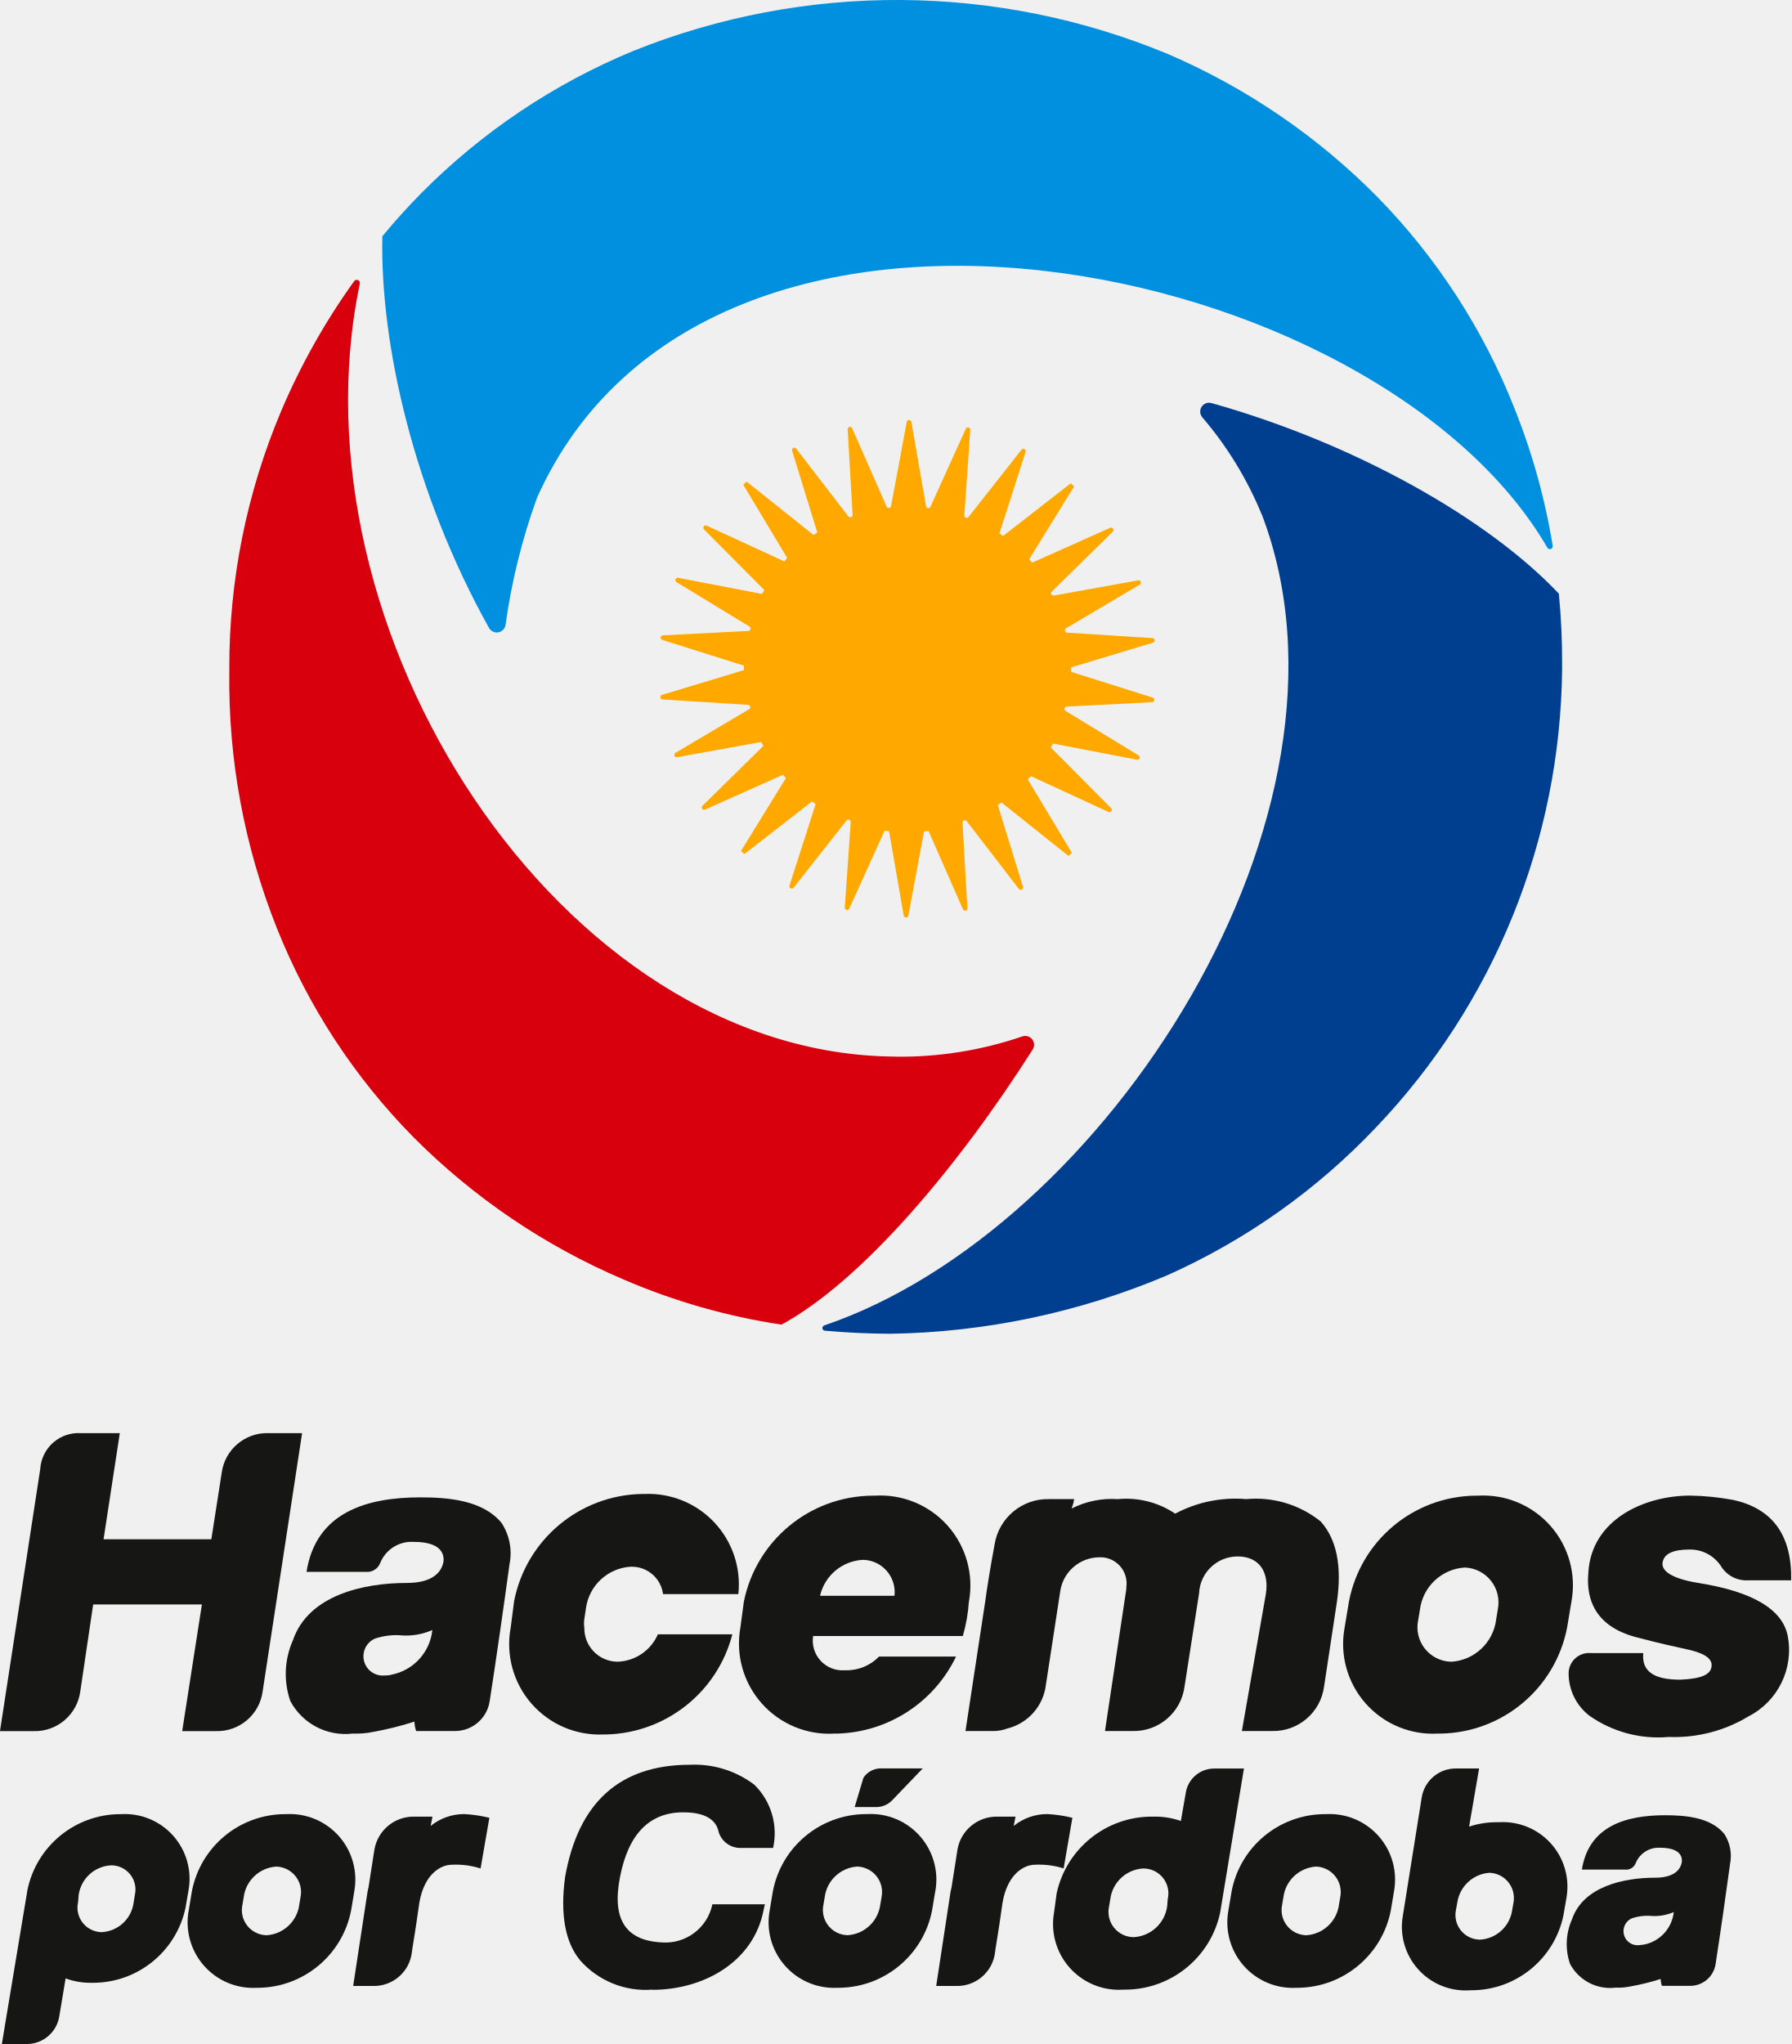
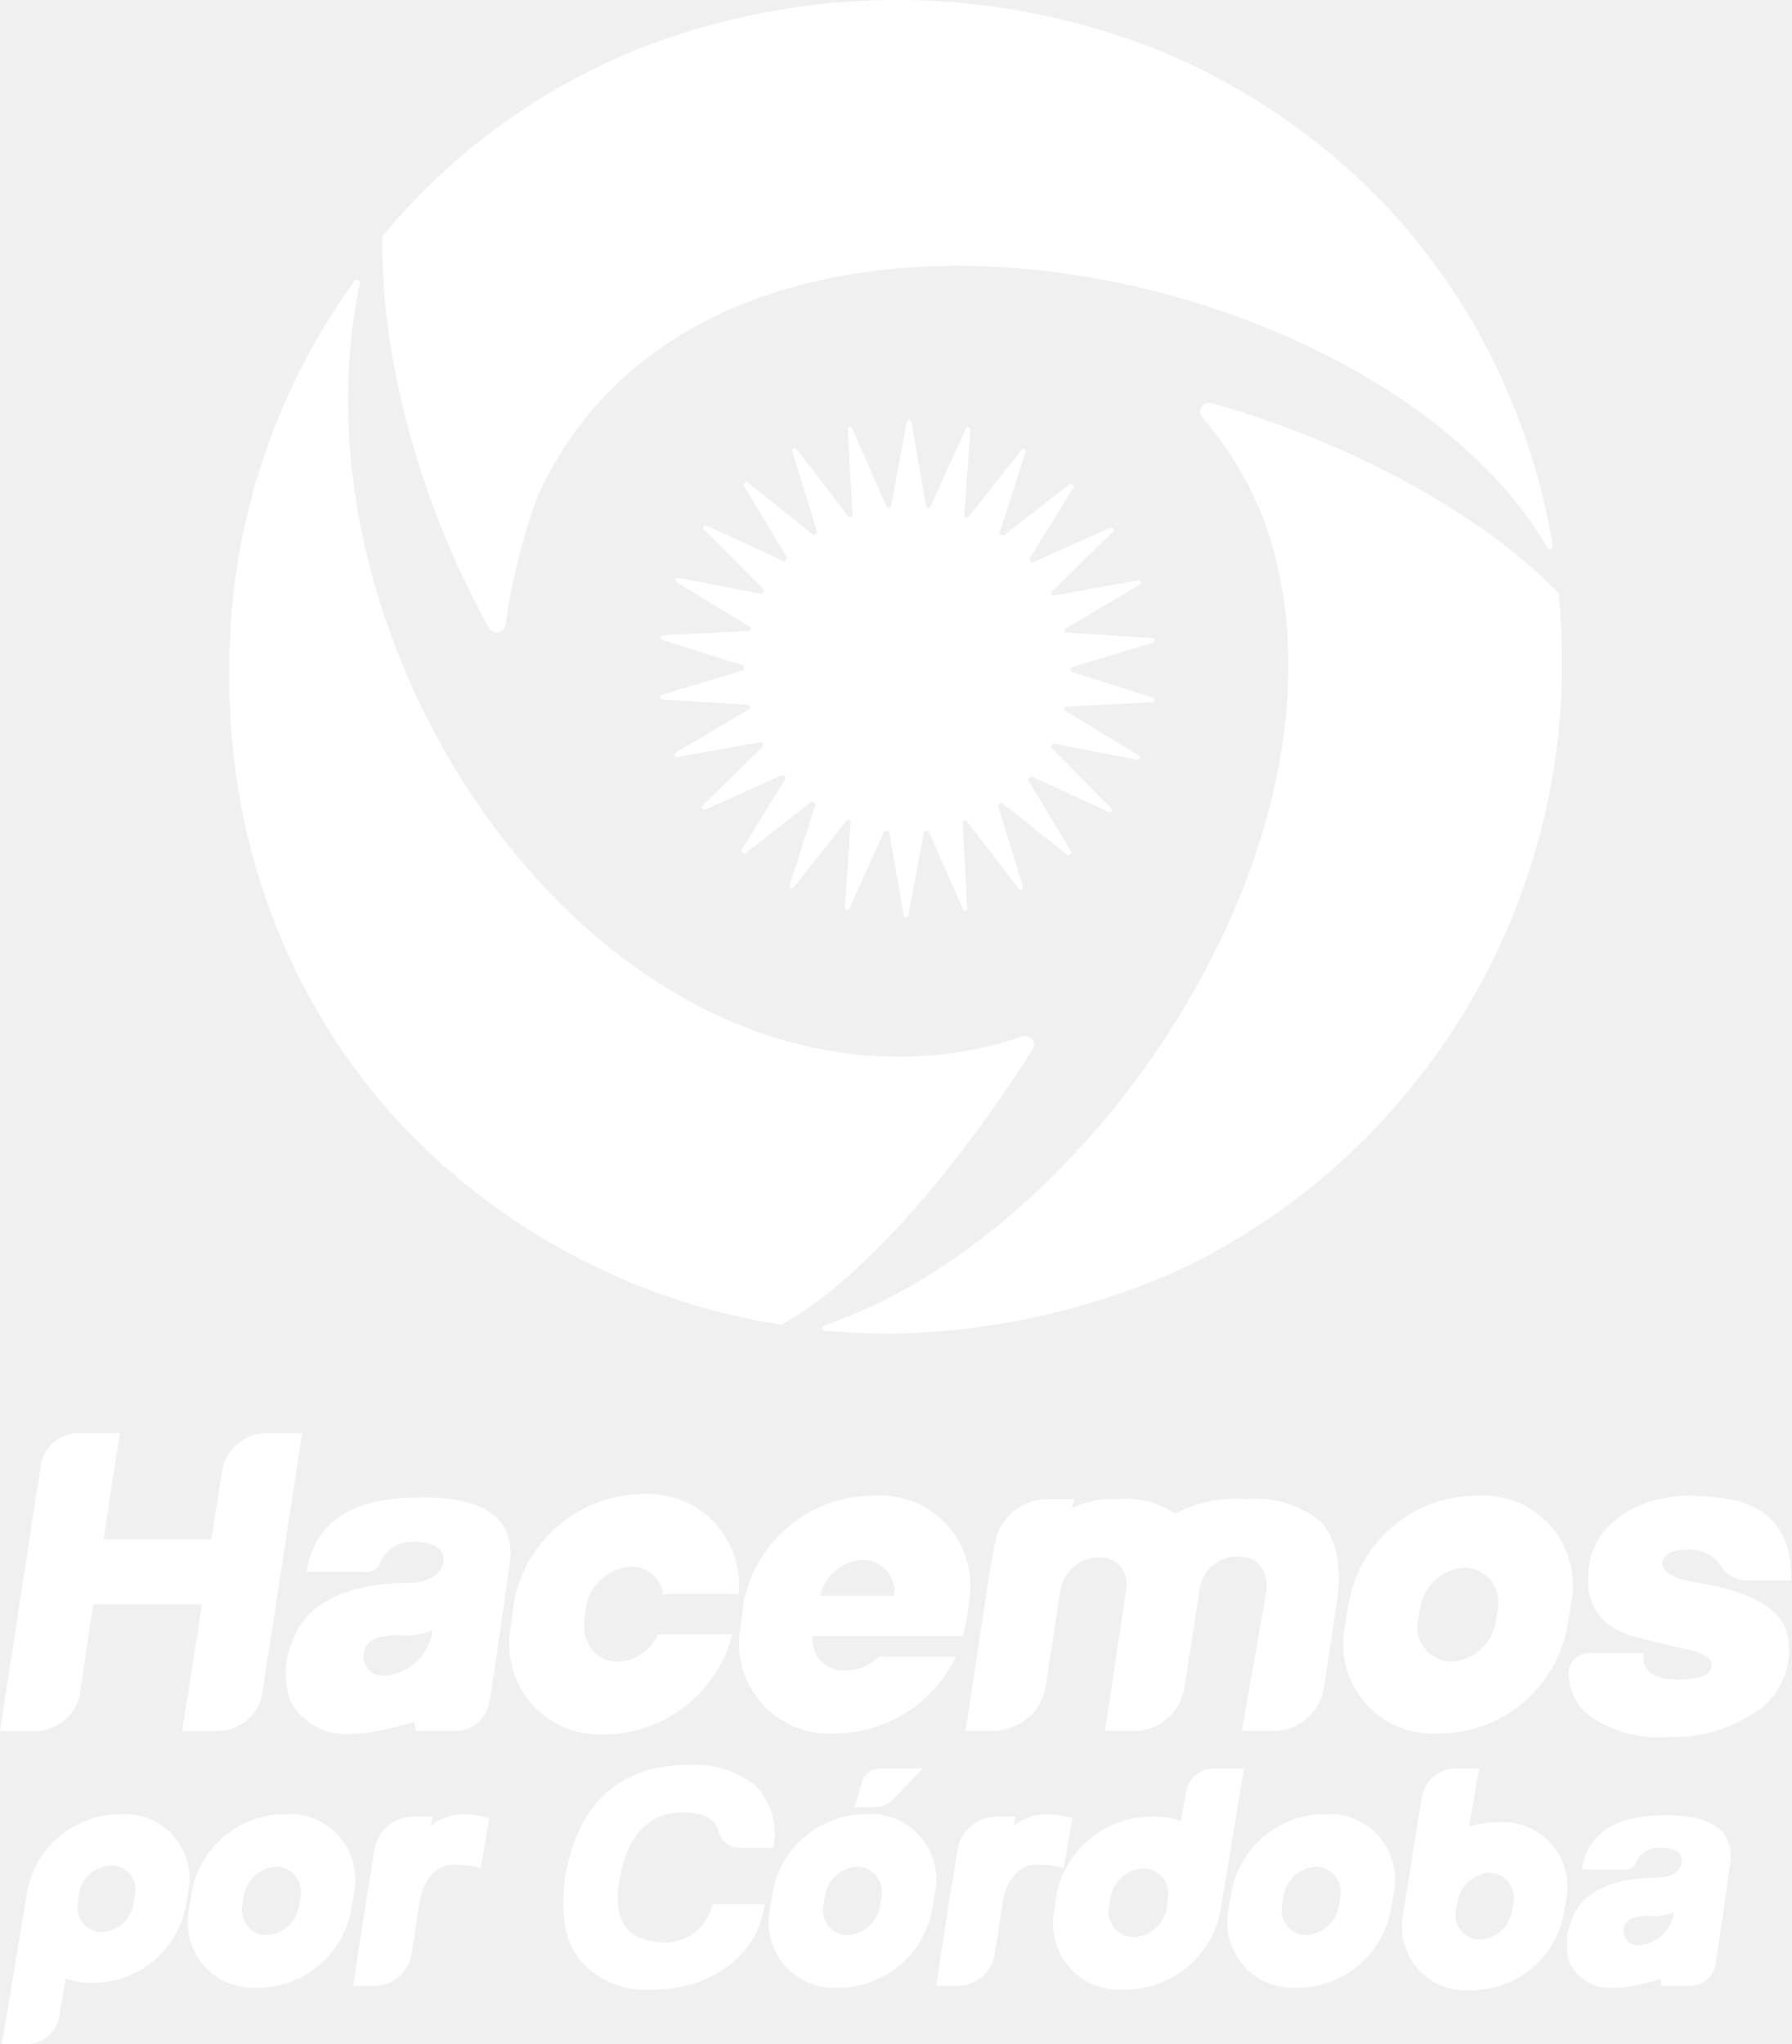
<svg xmlns="http://www.w3.org/2000/svg" width="96.39" height="109.975" viewBox="0 0 96.39 109.975">
  <g id="logo" transform="translate(-833.547 -63.24)">
-     <path id="Trazado_1" data-name="Trazado 1" d="M907.748,94.024a19.254,19.254,0,0,0-3.207-5.248.477.477,0,0,1,.5-.762c7.754,2.18,14.9,6.237,18.69,10.256a38.216,38.216,0,0,1,.174,3.875l0,.194a36.192,36.192,0,0,1-10.009,24.643,35.305,35.305,0,0,1-11.239,7.961,39.767,39.767,0,0,1-14.914,3.146q-1.786-.011-3.507-.165a.146.146,0,0,1-.034-.284c15.1-5.124,29.658-27.558,23.552-43.615" transform="translate(-6.303 -3.087)" fill="#003f8f" fill-rule="evenodd" />
-     <path id="Trazado_2" data-name="Trazado 2" d="M883.473,122.238a20.3,20.3,0,0,0,6.841-1.089.476.476,0,0,1,.558.706c-4.007,6.3-9.178,12.447-13.516,14.8a34.4,34.4,0,0,1-8.508-2.433,35.677,35.677,0,0,1-11.279-7.635,33.9,33.9,0,0,1-7.358-11.245,35.97,35.97,0,0,1-2.567-13.825v-.2a35.366,35.366,0,0,1,2.781-13.794,36.253,36.253,0,0,1,3.943-7.019.17.17,0,0,1,.3.134c-3.9,18.625,10.746,41.488,28.8,41.595" transform="translate(-1.758 -2.145)" fill="#d9000d" fill-rule="evenodd" />
-     <path id="Trazado_3" data-name="Trazado 3" d="M865.368,90.036a33.717,33.717,0,0,0-1.691,6.835.477.477,0,0,1-.887.154c-4.043-7.255-5.865-15.27-5.739-21.073q.991-1.2,2.087-2.312a34.738,34.738,0,0,1,11.417-7.661,38.059,38.059,0,0,1,28.773.17,35.633,35.633,0,0,1,11.278,7.7,34.184,34.184,0,0,1,7.354,11.339,35.011,35.011,0,0,1,2.067,7.423.155.155,0,0,1-.287.1c-9.076-15.66-45.191-23.195-54.372-2.678" transform="translate(-2.93)" fill="#0090df" fill-rule="evenodd" />
-     <path id="Trazado_4" data-name="Trazado 4" d="M887.65,89.155l.79,4.536a.125.125,0,0,0,.238.031l1.9-4.194a.127.127,0,0,1,.242.061l-.319,4.594a.127.127,0,0,0,.226.087l2.85-3.616a.126.126,0,0,1,.22.116l-1.409,4.385.2.137,3.633-2.828.186.165-2.417,3.92.158.182,4.206-1.878a.127.127,0,0,1,.139.207l-3.285,3.226a.126.126,0,0,0,.111.214l4.531-.816a.124.124,0,0,1,.086.23l-3.961,2.348a.127.127,0,0,0,.057.235l4.594.293a.125.125,0,0,1,.029.245l-4.408,1.331v.24l4.391,1.385a.127.127,0,0,1-.031.247l-4.6.237a.126.126,0,0,0-.059.233l3.933,2.395a.125.125,0,0,1-.088.23l-4.522-.869-.114.214,3.247,3.266a.126.126,0,0,1-.143.2l-4.183-1.927-.161.18,2.371,3.948-.187.163-3.6-2.871-.2.137,1.356,4.4a.126.126,0,0,1-.22.114l-2.81-3.65a.126.126,0,0,0-.225.084l.264,4.6a.126.126,0,0,1-.242.057l-1.852-4.215-.24.028-.845,4.526a.126.126,0,0,1-.248,0l-.79-4.535-.239-.032-1.9,4.194a.127.127,0,0,1-.242-.06l.319-4.594a.127.127,0,0,0-.225-.088l-2.851,3.617a.126.126,0,0,1-.219-.117l1.407-4.384-.2-.138-3.634,2.829-.184-.165,2.416-3.921-.158-.181-4.2,1.878a.126.126,0,0,1-.139-.2l3.283-3.226-.109-.214-4.533.816a.126.126,0,0,1-.085-.233l3.962-2.347a.126.126,0,0,0-.057-.235l-4.6-.291a.126.126,0,0,1-.029-.247l4.408-1.331,0-.241-4.392-1.384a.126.126,0,0,1,.033-.246l4.6-.237a.127.127,0,0,0,.059-.235l-3.932-2.394a.126.126,0,0,1,.088-.231l4.523.869.114-.213-3.247-3.266a.126.126,0,0,1,.143-.2l4.181,1.928.161-.18-2.369-3.949.186-.163,3.6,2.872.2-.136-1.356-4.4a.126.126,0,0,1,.22-.114l2.808,3.65a.127.127,0,0,0,.227-.084l-.264-4.6a.125.125,0,0,1,.24-.059l1.854,4.214a.126.126,0,0,0,.24-.026l.843-4.526a.126.126,0,0,1,.249,0" transform="translate(-5.063 -3.218)" fill="#ffa900" />
-     <path id="Trazado_5" data-name="Trazado 5" d="M843.711,178.818l-.168.975a5.091,5.091,0,0,1-4.94,4.033h-.1a3.894,3.894,0,0,1-1.412-.236l-.336,2.018a1.77,1.77,0,0,1-1.748,1.512H833.66l1.38-8.3a5.113,5.113,0,0,1,4.94-4.068h.1a3.483,3.483,0,0,1,3.631,4.068m-4.167-1.311h-.034a1.853,1.853,0,0,0-1.714,1.579l-.034.4a1.32,1.32,0,0,0,1.245,1.613h.033a1.831,1.831,0,0,0,1.715-1.613l.065-.4A1.3,1.3,0,0,0,839.544,177.506Z" transform="translate(-0.014 -13.904)" fill="#161615" />
-     <path id="Trazado_6" data-name="Trazado 6" d="M854.048,178.918l-.168,1.009a5.145,5.145,0,0,1-4.975,4.168h-.1a3.525,3.525,0,0,1-3.664-4.168l.168-1.009a5.116,5.116,0,0,1,4.974-4.166h.1a3.525,3.525,0,0,1,3.664,4.166m-4.168-1.344h-.032a1.889,1.889,0,0,0-1.748,1.646l-.067.4a1.354,1.354,0,0,0,1.277,1.647h.034a1.892,1.892,0,0,0,1.747-1.647l.067-.4A1.372,1.372,0,0,0,849.88,177.574Z" transform="translate(-1.439 -13.904)" fill="#161615" />
-     <path id="Trazado_7" data-name="Trazado 7" d="M862.11,177.674a4.334,4.334,0,0,0-1.545-.2c-.573,0-1.478.471-1.748,2.05-.236,1.716-.4,2.556-.4,2.657a2.05,2.05,0,0,1-2.084,1.815h-1.075l.774-5.077c.067-.235.1-.571.167-.974s.134-.839.2-1.277a2.136,2.136,0,0,1,2.15-1.782h.977l-.1.5a2.868,2.868,0,0,1,1.814-.638,7.217,7.217,0,0,1,1.347.2l-.473,2.723" transform="translate(-2.707 -13.904)" fill="#161615" />
-     <path id="Trazado_8" data-name="Trazado 8" d="M872.978,183.816a4.7,4.7,0,0,1-3.9-1.579c-.808-.975-1.077-2.489-.808-4.471.708-4.033,2.958-6.049,6.724-6.049a5.322,5.322,0,0,1,3.461,1.075,3.654,3.654,0,0,1,1.009,3.4h-1.714a1.22,1.22,0,0,1-1.211-.841c-.135-.706-.773-1.075-1.916-1.075-1.815,0-2.958,1.177-3.4,3.5-.437,2.252.3,3.4,2.252,3.5a2.586,2.586,0,0,0,2.722-2.05h2.824l-.068.3c-.536,2.823-3.259,4.3-5.983,4.3" transform="translate(-4.317 -13.526)" fill="#161615" />
-     <path id="Trazado_9" data-name="Trazado 9" d="M889.762,178.568l-.168,1.009a5.147,5.147,0,0,1-4.974,4.168h-.1a3.527,3.527,0,0,1-3.664-4.168l.168-1.009A5.118,5.118,0,0,1,886,174.4h.1a3.527,3.527,0,0,1,3.665,4.167m-4.169-1.344h-.032a1.89,1.89,0,0,0-1.748,1.646l-.067.4a1.355,1.355,0,0,0,1.277,1.646h.033a1.891,1.891,0,0,0,1.748-1.646l.068-.4A1.374,1.374,0,0,0,885.593,177.224Zm1.883-3.6a1.2,1.2,0,0,1-.908.4h-1.143l.472-1.58a1.138,1.138,0,0,1,1.042-.5h2.149Z" transform="translate(-5.892 -13.555)" fill="#161615" />
-     <path id="Trazado_10" data-name="Trazado 10" d="M897.963,177.674a4.351,4.351,0,0,0-1.548-.2c-.571,0-1.477.471-1.747,2.05-.236,1.716-.4,2.556-.4,2.657a2.049,2.049,0,0,1-2.084,1.815H891.1l.774-5.077c.068-.235.1-.571.168-.974s.133-.839.2-1.277a2.138,2.138,0,0,1,2.152-1.782h.975l-.1.5a2.865,2.865,0,0,1,1.815-.638,7.191,7.191,0,0,1,1.344.2l-.47,2.723" transform="translate(-7.177 -13.904)" fill="#161615" />
-     <path id="Trazado_11" data-name="Trazado 11" d="M907.281,179.679a5.235,5.235,0,0,1-5.11,4.166h-.1a3.541,3.541,0,0,1-3.731-4.166l.136-1.008a5.238,5.238,0,0,1,5.107-4.134h.1a4.119,4.119,0,0,1,1.478.235l.27-1.546a1.544,1.544,0,0,1,1.512-1.277h1.612l-1.276,7.731m-2.824-.706a1.339,1.339,0,0,0-1.276-1.647h-.067a1.893,1.893,0,0,0-1.748,1.647l-.068.4a1.361,1.361,0,0,0,1.311,1.647h.034a1.927,1.927,0,0,0,1.782-1.647Z" transform="translate(-8.073 -13.555)" fill="#161615" />
-     <path id="Trazado_12" data-name="Trazado 12" d="M917.964,178.918l-.168,1.009a5.144,5.144,0,0,1-4.975,4.168h-.1a3.525,3.525,0,0,1-3.664-4.168l.168-1.009a5.117,5.117,0,0,1,4.975-4.166h.1a3.524,3.524,0,0,1,3.664,4.166m-4.167-1.344h-.034a1.891,1.891,0,0,0-1.748,1.646l-.067.4a1.355,1.355,0,0,0,1.277,1.647h.034a1.892,1.892,0,0,0,1.747-1.647l.067-.4A1.372,1.372,0,0,0,913.8,177.574Z" transform="translate(-9.409 -13.904)" fill="#161615" />
-     <path id="Trazado_13" data-name="Trazado 13" d="M938.643,177.482c-.2,1.479-.538,3.832-.773,5.345A1.381,1.381,0,0,1,936.492,184h-1.514a1.429,1.429,0,0,1-.066-.37,12.47,12.47,0,0,1-1.615.4,3.3,3.3,0,0,1-.806.067,2.446,2.446,0,0,1-2.453-1.276,3.261,3.261,0,0,1,.1-2.387c.6-1.782,2.791-2.252,4.47-2.252,1.075,0,1.378-.469,1.445-.839.034-.336-.134-.773-1.176-.773a1.328,1.328,0,0,0-1.311.839.545.545,0,0,1-.571.336h-2.32c.37-2.353,2.387-2.924,4.471-2.924,1.077,0,2.453.1,3.194,1.008a2.168,2.168,0,0,1,.3,1.647m-3.025,2.555a2.591,2.591,0,0,1-1.311.2,2.63,2.63,0,0,0-.941.135.758.758,0,0,0,.4,1.445l.269-.034A2,2,0,0,0,935.618,180.037Z" transform="translate(-12.008 -13.914)" fill="#161615" />
-     <path id="Trazado_14" data-name="Trazado 14" d="M923.882,171.946l-.537,3.127a4.729,4.729,0,0,1,1.512-.236h.1a3.473,3.473,0,0,1,3.632,4.034l-.168.975a5.057,5.057,0,0,1-4.941,4.033h-.068a3.426,3.426,0,0,1-3.629-4.033l1.008-6.32a1.855,1.855,0,0,1,1.882-1.58h1.21m.572,5.613h-.034a1.886,1.886,0,0,0-1.714,1.613l-.067.37a1.327,1.327,0,0,0,1.277,1.613h.033a1.858,1.858,0,0,0,1.716-1.613l.065-.37A1.358,1.358,0,0,0,924.455,177.559Z" transform="translate(-10.746 -13.555)" fill="#161615" />
-     <path id="Trazado_15" data-name="Trazado 15" d="M833.547,167.359l2.165-14.092a2.063,2.063,0,0,1,2.21-1.934h2.072l-.875,5.711h5.8l.553-3.547a2.465,2.465,0,0,1,2.531-2.165h1.8L847.684,165.2a2.466,2.466,0,0,1-2.533,2.164h-1.8l1.06-6.814h-5.85l-.69,4.651a2.466,2.466,0,0,1-2.533,2.164h-1.8" transform="translate(0 -10.984)" fill="#161615" />
-     <path id="Trazado_16" data-name="Trazado 16" d="M863.147,158.92c-.277,2.026-.736,5.249-1.061,7.321a1.888,1.888,0,0,1-1.887,1.612h-2.073a1.944,1.944,0,0,1-.091-.507,17.1,17.1,0,0,1-2.21.553,4.588,4.588,0,0,1-1.105.09,3.351,3.351,0,0,1-3.362-1.749,4.458,4.458,0,0,1,.139-3.268c.829-2.441,3.821-3.086,6.124-3.086,1.474,0,1.889-.644,1.979-1.151.047-.46-.183-1.059-1.611-1.059a1.818,1.818,0,0,0-1.8,1.151.751.751,0,0,1-.782.461h-3.177c.507-3.225,3.268-4.007,6.123-4.007,1.474,0,3.362.139,4.376,1.382a2.981,2.981,0,0,1,.415,2.257m-4.146,3.5a3.538,3.538,0,0,1-1.8.277,3.623,3.623,0,0,0-1.289.184,1.039,1.039,0,0,0,.552,1.98,1.138,1.138,0,0,0,.369-.046A2.734,2.734,0,0,0,859,162.419Z" transform="translate(-2.189 -11.477)" fill="#161615" />
-     <path id="Trazado_17" data-name="Trazado 17" d="M868.894,162.255a1.8,1.8,0,0,0,1.749,1.841h.046a2.453,2.453,0,0,0,2.164-1.474h4.006a7.184,7.184,0,0,1-6.768,5.388h-.138a4.864,4.864,0,0,1-5.02-5.755l.185-1.428a7.139,7.139,0,0,1,6.861-5.755h.138a4.869,4.869,0,0,1,5.065,5.387h-4.052a1.694,1.694,0,0,0-1.7-1.474h-.045a2.588,2.588,0,0,0-2.4,2.212l-.091.6a1.534,1.534,0,0,0,0,.461" transform="translate(-3.905 -11.45)" fill="#161615" />
-     <path id="Trazado_18" data-name="Trazado 18" d="M891.346,160.886a8.644,8.644,0,0,1-.325,1.842h-8.056a1.6,1.6,0,0,0,1.7,1.843h.045a2.417,2.417,0,0,0,1.8-.736h4.145a7.31,7.31,0,0,1-6.4,4.143h-.137a4.857,4.857,0,0,1-5.066-5.709l.185-1.382a7.11,7.11,0,0,1,6.907-5.71h.137a4.842,4.842,0,0,1,5.067,5.71m-5.665-2.257h-.045a2.494,2.494,0,0,0-2.3,1.934h4.005A1.739,1.739,0,0,0,885.681,158.629Z" transform="translate(-5.665 -11.464)" fill="#161615" />
-     <path id="Trazado_19" data-name="Trazado 19" d="M912.195,165.471a2.754,2.754,0,0,1-2.808,2.394h-1.614l1.289-7.367c.185-1.151-.321-2.025-1.52-2.025a2.074,2.074,0,0,0-2.072,1.979l-.783,5.02a2.753,2.753,0,0,1-2.808,2.394h-1.473l1.149-7.644v-.091a1.408,1.408,0,0,0-1.472-1.612,2.14,2.14,0,0,0-2.072,1.75l-.784,5.112a2.759,2.759,0,0,1-2.071,2.348,2.152,2.152,0,0,1-.784.137H892.9l1.059-6.953c.092-.691.276-1.843.507-3.086a2.9,2.9,0,0,1,2.948-2.439h1.334l-.046.229-.092.277a4.812,4.812,0,0,1,2.487-.506,4.717,4.717,0,0,1,3.086.783,6.876,6.876,0,0,1,3.821-.783,5.573,5.573,0,0,1,4.006,1.2c.876.968,1.151,2.44.876,4.329l-.691,4.559" transform="translate(-7.401 -11.49)" fill="#161615" />
-     <path id="Trazado_20" data-name="Trazado 20" d="M928.4,160.886l-.23,1.382a7.045,7.045,0,0,1-6.815,5.709h-.138a4.829,4.829,0,0,1-5.019-5.709l.23-1.382a7.011,7.011,0,0,1,6.815-5.71h.139a4.829,4.829,0,0,1,5.018,5.71m-5.71-1.842h-.046a2.594,2.594,0,0,0-2.394,2.257l-.092.553a1.856,1.856,0,0,0,1.75,2.257h.046a2.594,2.594,0,0,0,2.395-2.257l.09-.553A1.88,1.88,0,0,0,922.693,159.044Z" transform="translate(-10.297 -11.464)" fill="#161615" />
-     <path id="Trazado_21" data-name="Trazado 21" d="M933.995,163.649c-.093.966.551,1.428,1.979,1.428,1.153-.046,1.7-.277,1.7-.783q0-.553-1.243-.83c-.83-.183-1.658-.367-2.533-.6-2.073-.46-3.039-1.658-2.855-3.591.185-2.81,2.995-4.1,5.48-4.1a13.82,13.82,0,0,1,2.3.231c2.117.46,3.176,1.887,3.13,4.328h-2.347a1.585,1.585,0,0,1-1.383-.691,1.983,1.983,0,0,0-1.749-.966c-.876,0-1.336.23-1.428.644-.137.507.505.921,1.888,1.151,2.947.461,4.559,1.428,4.834,2.855a4.009,4.009,0,0,1-2.116,4.329,7.7,7.7,0,0,1-4.285,1.105,6.441,6.441,0,0,1-4.282-1.151,2.878,2.878,0,0,1-1.106-2.212,1.1,1.1,0,0,1,1.2-1.151h2.808" transform="translate(-12.025 -11.464)" fill="#161615" />
+     <path id="Trazado_1" data-name="Trazado 1" d="M907.748,94.024a19.254,19.254,0,0,0-3.207-5.248.477.477,0,0,1,.5-.762c7.754,2.18,14.9,6.237,18.69,10.256a38.216,38.216,0,0,1,.174,3.875l0,.194a36.192,36.192,0,0,1-10.009,24.643,35.305,35.305,0,0,1-11.239,7.961,39.767,39.767,0,0,1-14.914,3.146q-1.786-.011-3.507-.165a.146.146,0,0,1-.034-.284c15.1-5.124,29.658-27.558,23.552-43.615" transform="translate(-6.303 -3.087)" fill="#fff" fill-rule="evenodd" />
+     <path id="Trazado_2" data-name="Trazado 2" d="M883.473,122.238a20.3,20.3,0,0,0,6.841-1.089.476.476,0,0,1,.558.706c-4.007,6.3-9.178,12.447-13.516,14.8a34.4,34.4,0,0,1-8.508-2.433,35.677,35.677,0,0,1-11.279-7.635,33.9,33.9,0,0,1-7.358-11.245,35.97,35.97,0,0,1-2.567-13.825v-.2a35.366,35.366,0,0,1,2.781-13.794,36.253,36.253,0,0,1,3.943-7.019.17.17,0,0,1,.3.134c-3.9,18.625,10.746,41.488,28.8,41.595" transform="translate(-1.758 -2.145)" fill="#fff" fill-rule="evenodd" />
+     <path id="Trazado_3" data-name="Trazado 3" d="M865.368,90.036a33.717,33.717,0,0,0-1.691,6.835.477.477,0,0,1-.887.154c-4.043-7.255-5.865-15.27-5.739-21.073q.991-1.2,2.087-2.312a34.738,34.738,0,0,1,11.417-7.661,38.059,38.059,0,0,1,28.773.17,35.633,35.633,0,0,1,11.278,7.7,34.184,34.184,0,0,1,7.354,11.339,35.011,35.011,0,0,1,2.067,7.423.155.155,0,0,1-.287.1c-9.076-15.66-45.191-23.195-54.372-2.678" transform="translate(-2.93)" fill="#fff" fill-rule="evenodd" />
+     <path id="Trazado_4" data-name="Trazado 4" d="M887.65,89.155l.79,4.536a.125.125,0,0,0,.238.031l1.9-4.194a.127.127,0,0,1,.242.061l-.319,4.594a.127.127,0,0,0,.226.087l2.85-3.616a.126.126,0,0,1,.22.116l-1.409,4.385.2.137,3.633-2.828.186.165-2.417,3.92.158.182,4.206-1.878a.127.127,0,0,1,.139.207l-3.285,3.226a.126.126,0,0,0,.111.214l4.531-.816a.124.124,0,0,1,.086.23l-3.961,2.348a.127.127,0,0,0,.057.235l4.594.293a.125.125,0,0,1,.029.245l-4.408,1.331v.24l4.391,1.385a.127.127,0,0,1-.031.247l-4.6.237a.126.126,0,0,0-.059.233l3.933,2.395a.125.125,0,0,1-.088.23l-4.522-.869-.114.214,3.247,3.266a.126.126,0,0,1-.143.2l-4.183-1.927-.161.18,2.371,3.948-.187.163-3.6-2.871-.2.137,1.356,4.4a.126.126,0,0,1-.22.114l-2.81-3.65a.126.126,0,0,0-.225.084l.264,4.6a.126.126,0,0,1-.242.057l-1.852-4.215-.24.028-.845,4.526a.126.126,0,0,1-.248,0l-.79-4.535-.239-.032-1.9,4.194a.127.127,0,0,1-.242-.06l.319-4.594a.127.127,0,0,0-.225-.088l-2.851,3.617a.126.126,0,0,1-.219-.117l1.407-4.384-.2-.138-3.634,2.829-.184-.165,2.416-3.921-.158-.181-4.2,1.878a.126.126,0,0,1-.139-.2l3.283-3.226-.109-.214-4.533.816a.126.126,0,0,1-.085-.233l3.962-2.347a.126.126,0,0,0-.057-.235l-4.6-.291a.126.126,0,0,1-.029-.247l4.408-1.331,0-.241-4.392-1.384a.126.126,0,0,1,.033-.246l4.6-.237a.127.127,0,0,0,.059-.235l-3.932-2.394a.126.126,0,0,1,.088-.231l4.523.869.114-.213-3.247-3.266a.126.126,0,0,1,.143-.2l4.181,1.928.161-.18-2.369-3.949.186-.163,3.6,2.872.2-.136-1.356-4.4a.126.126,0,0,1,.22-.114l2.808,3.65a.127.127,0,0,0,.227-.084l-.264-4.6a.125.125,0,0,1,.24-.059l1.854,4.214a.126.126,0,0,0,.24-.026l.843-4.526a.126.126,0,0,1,.249,0" transform="translate(-5.063 -3.218)" fill="#fff" />
+     <path id="Trazado_5" data-name="Trazado 5" d="M843.711,178.818l-.168.975a5.091,5.091,0,0,1-4.94,4.033h-.1a3.894,3.894,0,0,1-1.412-.236l-.336,2.018a1.77,1.77,0,0,1-1.748,1.512H833.66l1.38-8.3a5.113,5.113,0,0,1,4.94-4.068h.1a3.483,3.483,0,0,1,3.631,4.068m-4.167-1.311h-.034a1.853,1.853,0,0,0-1.714,1.579l-.034.4a1.32,1.32,0,0,0,1.245,1.613h.033a1.831,1.831,0,0,0,1.715-1.613l.065-.4A1.3,1.3,0,0,0,839.544,177.506Z" transform="translate(-0.014 -13.904)" fill="#fff" />
+     <path id="Trazado_6" data-name="Trazado 6" d="M854.048,178.918l-.168,1.009a5.145,5.145,0,0,1-4.975,4.168h-.1a3.525,3.525,0,0,1-3.664-4.168l.168-1.009a5.116,5.116,0,0,1,4.974-4.166h.1a3.525,3.525,0,0,1,3.664,4.166m-4.168-1.344h-.032a1.889,1.889,0,0,0-1.748,1.646l-.067.4a1.354,1.354,0,0,0,1.277,1.647h.034a1.892,1.892,0,0,0,1.747-1.647l.067-.4A1.372,1.372,0,0,0,849.88,177.574Z" transform="translate(-1.439 -13.904)" fill="#fff" />
+     <path id="Trazado_7" data-name="Trazado 7" d="M862.11,177.674a4.334,4.334,0,0,0-1.545-.2c-.573,0-1.478.471-1.748,2.05-.236,1.716-.4,2.556-.4,2.657a2.05,2.05,0,0,1-2.084,1.815h-1.075l.774-5.077c.067-.235.1-.571.167-.974s.134-.839.2-1.277a2.136,2.136,0,0,1,2.15-1.782h.977l-.1.5a2.868,2.868,0,0,1,1.814-.638,7.217,7.217,0,0,1,1.347.2l-.473,2.723" transform="translate(-2.707 -13.904)" fill="#fff" />
+     <path id="Trazado_8" data-name="Trazado 8" d="M872.978,183.816a4.7,4.7,0,0,1-3.9-1.579c-.808-.975-1.077-2.489-.808-4.471.708-4.033,2.958-6.049,6.724-6.049a5.322,5.322,0,0,1,3.461,1.075,3.654,3.654,0,0,1,1.009,3.4h-1.714a1.22,1.22,0,0,1-1.211-.841c-.135-.706-.773-1.075-1.916-1.075-1.815,0-2.958,1.177-3.4,3.5-.437,2.252.3,3.4,2.252,3.5a2.586,2.586,0,0,0,2.722-2.05h2.824l-.068.3c-.536,2.823-3.259,4.3-5.983,4.3" transform="translate(-4.317 -13.526)" fill="#fff" />
+     <path id="Trazado_9" data-name="Trazado 9" d="M889.762,178.568l-.168,1.009a5.147,5.147,0,0,1-4.974,4.168h-.1a3.527,3.527,0,0,1-3.664-4.168l.168-1.009A5.118,5.118,0,0,1,886,174.4h.1a3.527,3.527,0,0,1,3.665,4.167m-4.169-1.344h-.032a1.89,1.89,0,0,0-1.748,1.646l-.067.4a1.355,1.355,0,0,0,1.277,1.646h.033a1.891,1.891,0,0,0,1.748-1.646l.068-.4A1.374,1.374,0,0,0,885.593,177.224Zm1.883-3.6a1.2,1.2,0,0,1-.908.4h-1.143l.472-1.58a1.138,1.138,0,0,1,1.042-.5h2.149Z" transform="translate(-5.892 -13.555)" fill="#fff" />
+     <path id="Trazado_10" data-name="Trazado 10" d="M897.963,177.674a4.351,4.351,0,0,0-1.548-.2c-.571,0-1.477.471-1.747,2.05-.236,1.716-.4,2.556-.4,2.657a2.049,2.049,0,0,1-2.084,1.815H891.1l.774-5.077c.068-.235.1-.571.168-.974s.133-.839.2-1.277a2.138,2.138,0,0,1,2.152-1.782h.975l-.1.5a2.865,2.865,0,0,1,1.815-.638,7.191,7.191,0,0,1,1.344.2l-.47,2.723" transform="translate(-7.177 -13.904)" fill="#fff" />
+     <path id="Trazado_11" data-name="Trazado 11" d="M907.281,179.679a5.235,5.235,0,0,1-5.11,4.166h-.1a3.541,3.541,0,0,1-3.731-4.166l.136-1.008a5.238,5.238,0,0,1,5.107-4.134h.1a4.119,4.119,0,0,1,1.478.235l.27-1.546a1.544,1.544,0,0,1,1.512-1.277h1.612l-1.276,7.731m-2.824-.706a1.339,1.339,0,0,0-1.276-1.647h-.067a1.893,1.893,0,0,0-1.748,1.647l-.068.4a1.361,1.361,0,0,0,1.311,1.647h.034a1.927,1.927,0,0,0,1.782-1.647Z" transform="translate(-8.073 -13.555)" fill="#fff" />
+     <path id="Trazado_12" data-name="Trazado 12" d="M917.964,178.918l-.168,1.009a5.144,5.144,0,0,1-4.975,4.168h-.1a3.525,3.525,0,0,1-3.664-4.168l.168-1.009a5.117,5.117,0,0,1,4.975-4.166h.1a3.524,3.524,0,0,1,3.664,4.166m-4.167-1.344h-.034a1.891,1.891,0,0,0-1.748,1.646l-.067.4a1.355,1.355,0,0,0,1.277,1.647h.034a1.892,1.892,0,0,0,1.747-1.647l.067-.4A1.372,1.372,0,0,0,913.8,177.574Z" transform="translate(-9.409 -13.904)" fill="#fff" />
+     <path id="Trazado_13" data-name="Trazado 13" d="M938.643,177.482c-.2,1.479-.538,3.832-.773,5.345A1.381,1.381,0,0,1,936.492,184h-1.514a1.429,1.429,0,0,1-.066-.37,12.47,12.47,0,0,1-1.615.4,3.3,3.3,0,0,1-.806.067,2.446,2.446,0,0,1-2.453-1.276,3.261,3.261,0,0,1,.1-2.387c.6-1.782,2.791-2.252,4.47-2.252,1.075,0,1.378-.469,1.445-.839.034-.336-.134-.773-1.176-.773a1.328,1.328,0,0,0-1.311.839.545.545,0,0,1-.571.336h-2.32c.37-2.353,2.387-2.924,4.471-2.924,1.077,0,2.453.1,3.194,1.008a2.168,2.168,0,0,1,.3,1.647m-3.025,2.555a2.591,2.591,0,0,1-1.311.2,2.63,2.63,0,0,0-.941.135.758.758,0,0,0,.4,1.445l.269-.034A2,2,0,0,0,935.618,180.037Z" transform="translate(-12.008 -13.914)" fill="#fff" />
+     <path id="Trazado_14" data-name="Trazado 14" d="M923.882,171.946l-.537,3.127a4.729,4.729,0,0,1,1.512-.236h.1a3.473,3.473,0,0,1,3.632,4.034l-.168.975a5.057,5.057,0,0,1-4.941,4.033h-.068a3.426,3.426,0,0,1-3.629-4.033l1.008-6.32a1.855,1.855,0,0,1,1.882-1.58h1.21m.572,5.613h-.034a1.886,1.886,0,0,0-1.714,1.613l-.067.37a1.327,1.327,0,0,0,1.277,1.613h.033a1.858,1.858,0,0,0,1.716-1.613l.065-.37A1.358,1.358,0,0,0,924.455,177.559Z" transform="translate(-10.746 -13.555)" fill="#fff" />
+     <path id="Trazado_15" data-name="Trazado 15" d="M833.547,167.359l2.165-14.092a2.063,2.063,0,0,1,2.21-1.934h2.072l-.875,5.711h5.8l.553-3.547a2.465,2.465,0,0,1,2.531-2.165h1.8L847.684,165.2a2.466,2.466,0,0,1-2.533,2.164h-1.8l1.06-6.814h-5.85l-.69,4.651a2.466,2.466,0,0,1-2.533,2.164h-1.8" transform="translate(0 -10.984)" fill="#fff" />
+     <path id="Trazado_16" data-name="Trazado 16" d="M863.147,158.92c-.277,2.026-.736,5.249-1.061,7.321a1.888,1.888,0,0,1-1.887,1.612h-2.073a1.944,1.944,0,0,1-.091-.507,17.1,17.1,0,0,1-2.21.553,4.588,4.588,0,0,1-1.105.09,3.351,3.351,0,0,1-3.362-1.749,4.458,4.458,0,0,1,.139-3.268c.829-2.441,3.821-3.086,6.124-3.086,1.474,0,1.889-.644,1.979-1.151.047-.46-.183-1.059-1.611-1.059a1.818,1.818,0,0,0-1.8,1.151.751.751,0,0,1-.782.461h-3.177c.507-3.225,3.268-4.007,6.123-4.007,1.474,0,3.362.139,4.376,1.382a2.981,2.981,0,0,1,.415,2.257m-4.146,3.5a3.538,3.538,0,0,1-1.8.277,3.623,3.623,0,0,0-1.289.184,1.039,1.039,0,0,0,.552,1.98,1.138,1.138,0,0,0,.369-.046A2.734,2.734,0,0,0,859,162.419Z" transform="translate(-2.189 -11.477)" fill="#fff" />
+     <path id="Trazado_17" data-name="Trazado 17" d="M868.894,162.255a1.8,1.8,0,0,0,1.749,1.841h.046a2.453,2.453,0,0,0,2.164-1.474h4.006a7.184,7.184,0,0,1-6.768,5.388h-.138a4.864,4.864,0,0,1-5.02-5.755l.185-1.428a7.139,7.139,0,0,1,6.861-5.755h.138a4.869,4.869,0,0,1,5.065,5.387h-4.052a1.694,1.694,0,0,0-1.7-1.474h-.045a2.588,2.588,0,0,0-2.4,2.212l-.091.6a1.534,1.534,0,0,0,0,.461" transform="translate(-3.905 -11.45)" fill="#fff" />
+     <path id="Trazado_18" data-name="Trazado 18" d="M891.346,160.886a8.644,8.644,0,0,1-.325,1.842h-8.056a1.6,1.6,0,0,0,1.7,1.843h.045a2.417,2.417,0,0,0,1.8-.736h4.145a7.31,7.31,0,0,1-6.4,4.143h-.137a4.857,4.857,0,0,1-5.066-5.709l.185-1.382a7.11,7.11,0,0,1,6.907-5.71h.137a4.842,4.842,0,0,1,5.067,5.71m-5.665-2.257h-.045a2.494,2.494,0,0,0-2.3,1.934h4.005A1.739,1.739,0,0,0,885.681,158.629Z" transform="translate(-5.665 -11.464)" fill="#fff" />
+     <path id="Trazado_19" data-name="Trazado 19" d="M912.195,165.471a2.754,2.754,0,0,1-2.808,2.394h-1.614l1.289-7.367c.185-1.151-.321-2.025-1.52-2.025a2.074,2.074,0,0,0-2.072,1.979l-.783,5.02a2.753,2.753,0,0,1-2.808,2.394h-1.473l1.149-7.644v-.091a1.408,1.408,0,0,0-1.472-1.612,2.14,2.14,0,0,0-2.072,1.75l-.784,5.112a2.759,2.759,0,0,1-2.071,2.348,2.152,2.152,0,0,1-.784.137H892.9l1.059-6.953c.092-.691.276-1.843.507-3.086a2.9,2.9,0,0,1,2.948-2.439h1.334l-.046.229-.092.277a4.812,4.812,0,0,1,2.487-.506,4.717,4.717,0,0,1,3.086.783,6.876,6.876,0,0,1,3.821-.783,5.573,5.573,0,0,1,4.006,1.2c.876.968,1.151,2.44.876,4.329l-.691,4.559" transform="translate(-7.401 -11.49)" fill="#fff" />
+     <path id="Trazado_20" data-name="Trazado 20" d="M928.4,160.886l-.23,1.382a7.045,7.045,0,0,1-6.815,5.709h-.138a4.829,4.829,0,0,1-5.019-5.709l.23-1.382a7.011,7.011,0,0,1,6.815-5.71h.139a4.829,4.829,0,0,1,5.018,5.71m-5.71-1.842h-.046a2.594,2.594,0,0,0-2.394,2.257l-.092.553a1.856,1.856,0,0,0,1.75,2.257h.046a2.594,2.594,0,0,0,2.395-2.257l.09-.553A1.88,1.88,0,0,0,922.693,159.044Z" transform="translate(-10.297 -11.464)" fill="#fff" />
+     <path id="Trazado_21" data-name="Trazado 21" d="M933.995,163.649c-.093.966.551,1.428,1.979,1.428,1.153-.046,1.7-.277,1.7-.783q0-.553-1.243-.83c-.83-.183-1.658-.367-2.533-.6-2.073-.46-3.039-1.658-2.855-3.591.185-2.81,2.995-4.1,5.48-4.1a13.82,13.82,0,0,1,2.3.231c2.117.46,3.176,1.887,3.13,4.328h-2.347a1.585,1.585,0,0,1-1.383-.691,1.983,1.983,0,0,0-1.749-.966c-.876,0-1.336.23-1.428.644-.137.507.505.921,1.888,1.151,2.947.461,4.559,1.428,4.834,2.855a4.009,4.009,0,0,1-2.116,4.329,7.7,7.7,0,0,1-4.285,1.105,6.441,6.441,0,0,1-4.282-1.151,2.878,2.878,0,0,1-1.106-2.212,1.1,1.1,0,0,1,1.2-1.151h2.808" transform="translate(-12.025 -11.464)" fill="#fff" />
  </g>
</svg>
